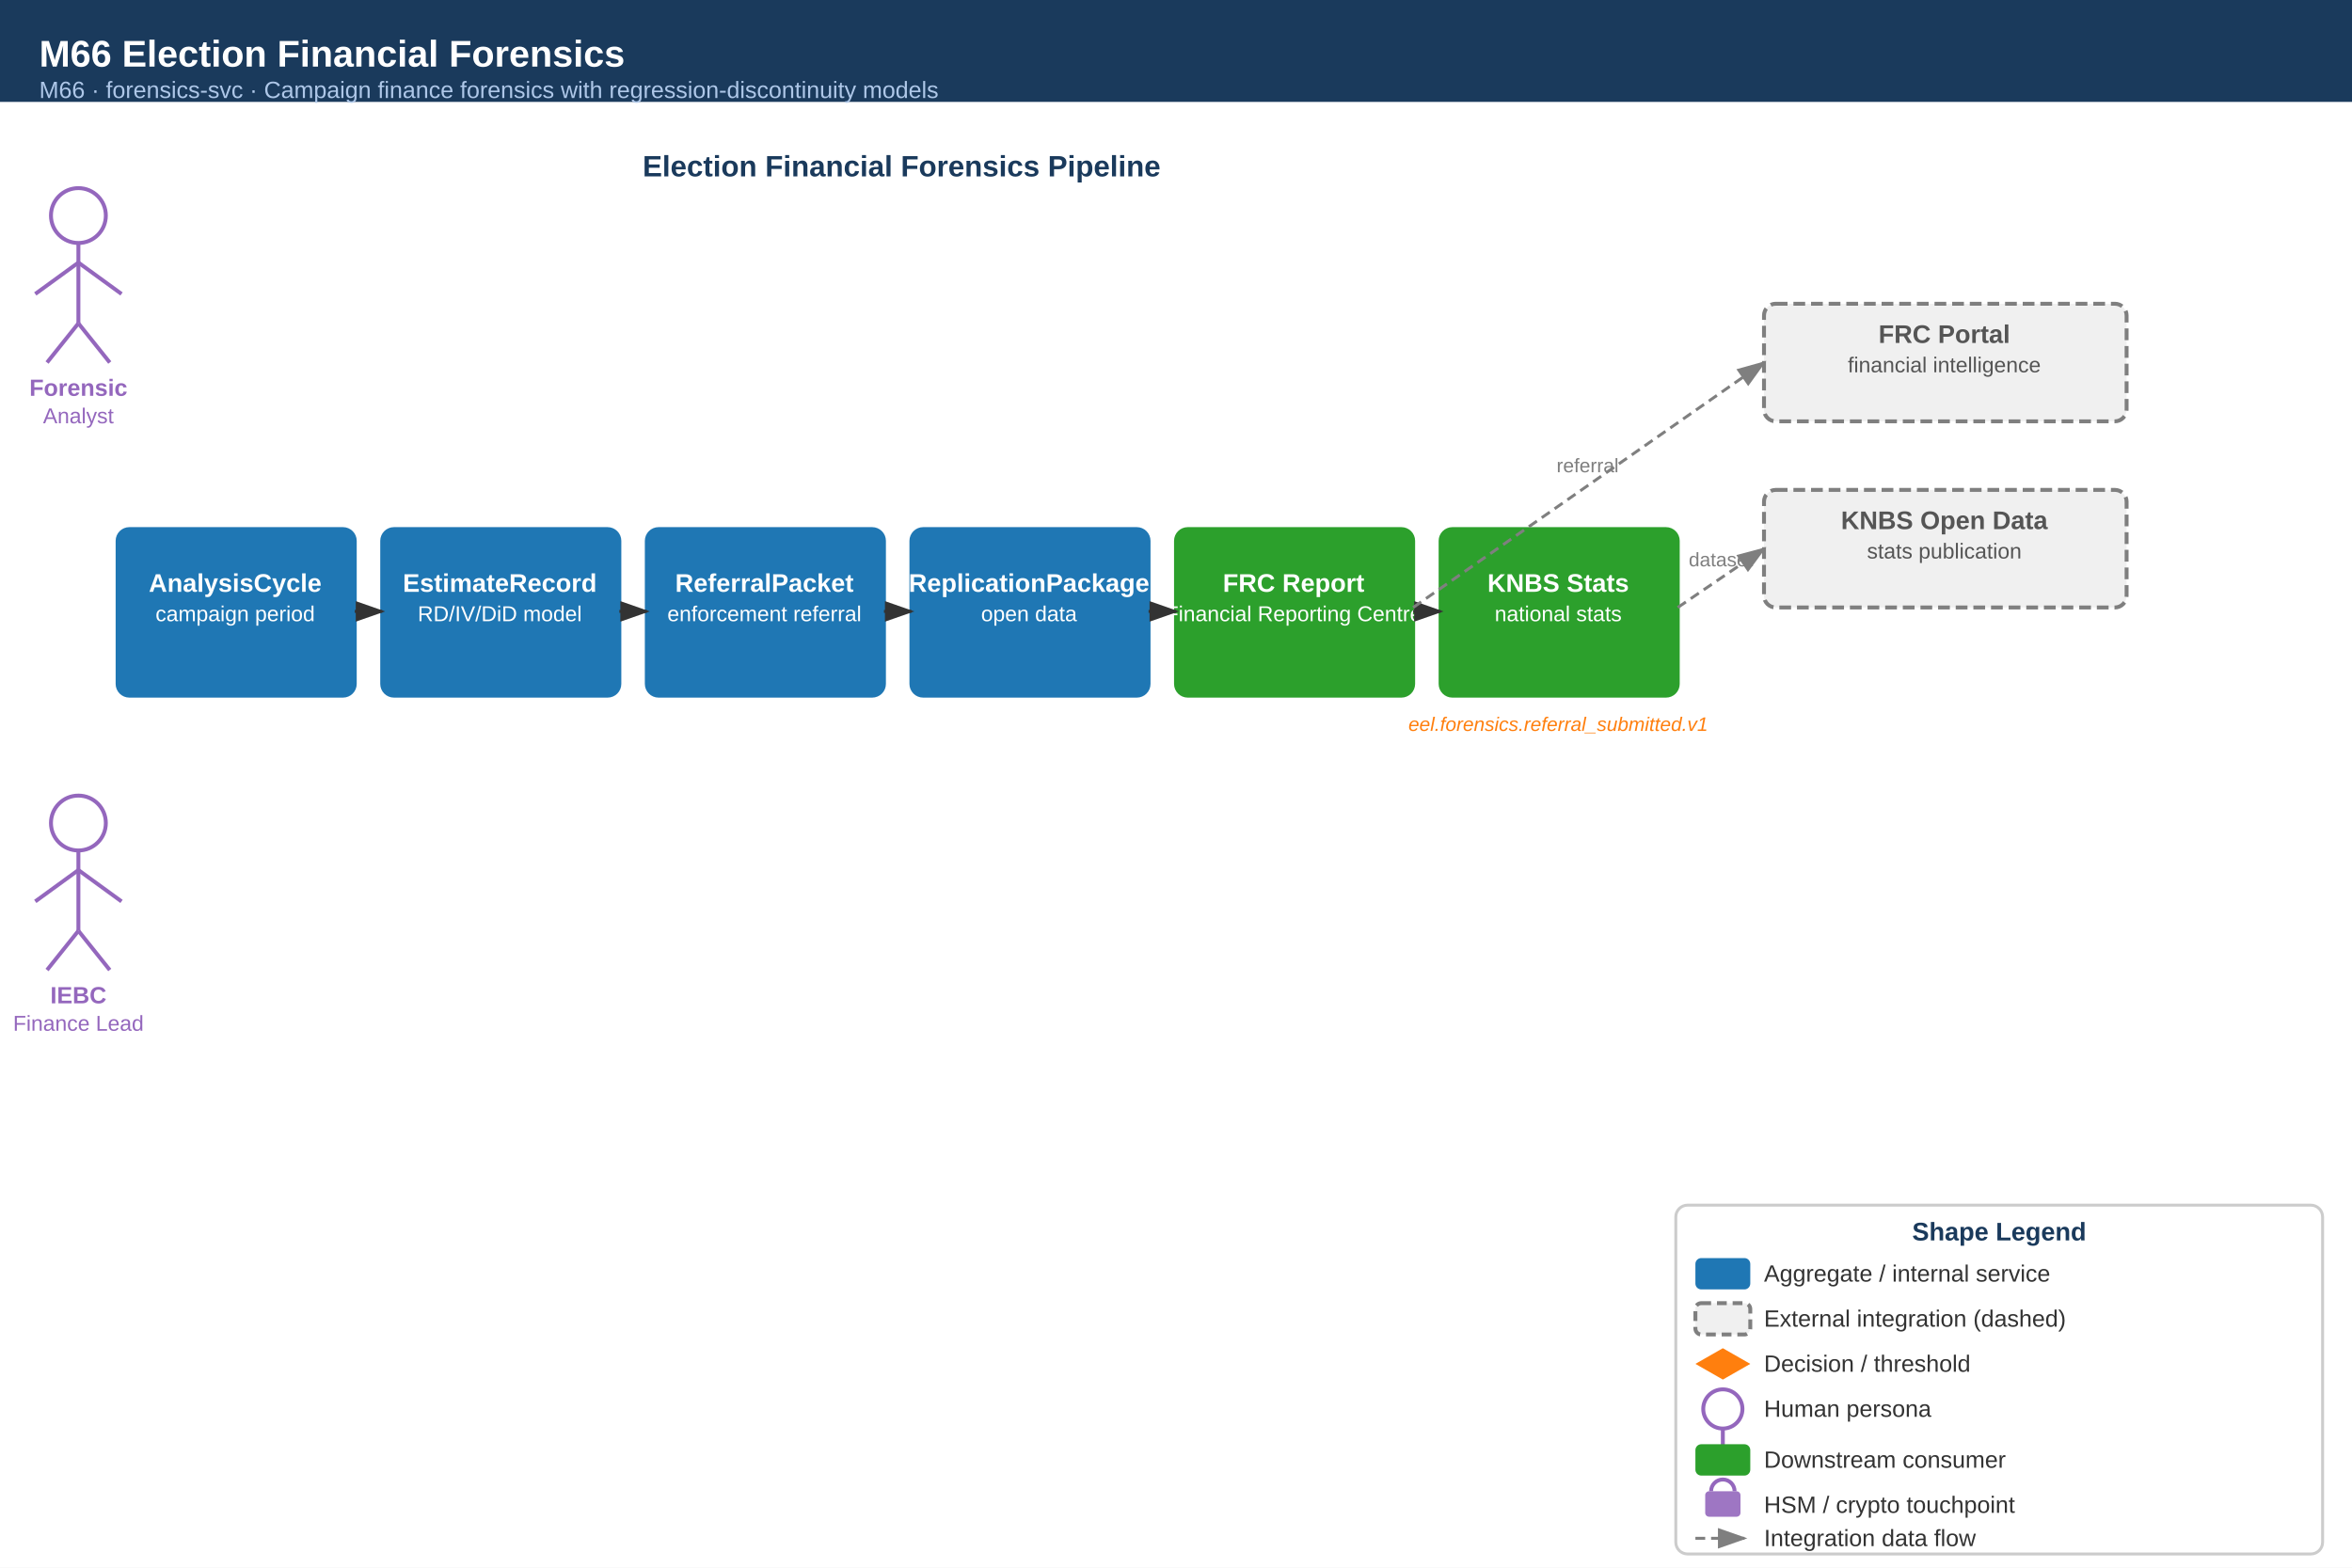
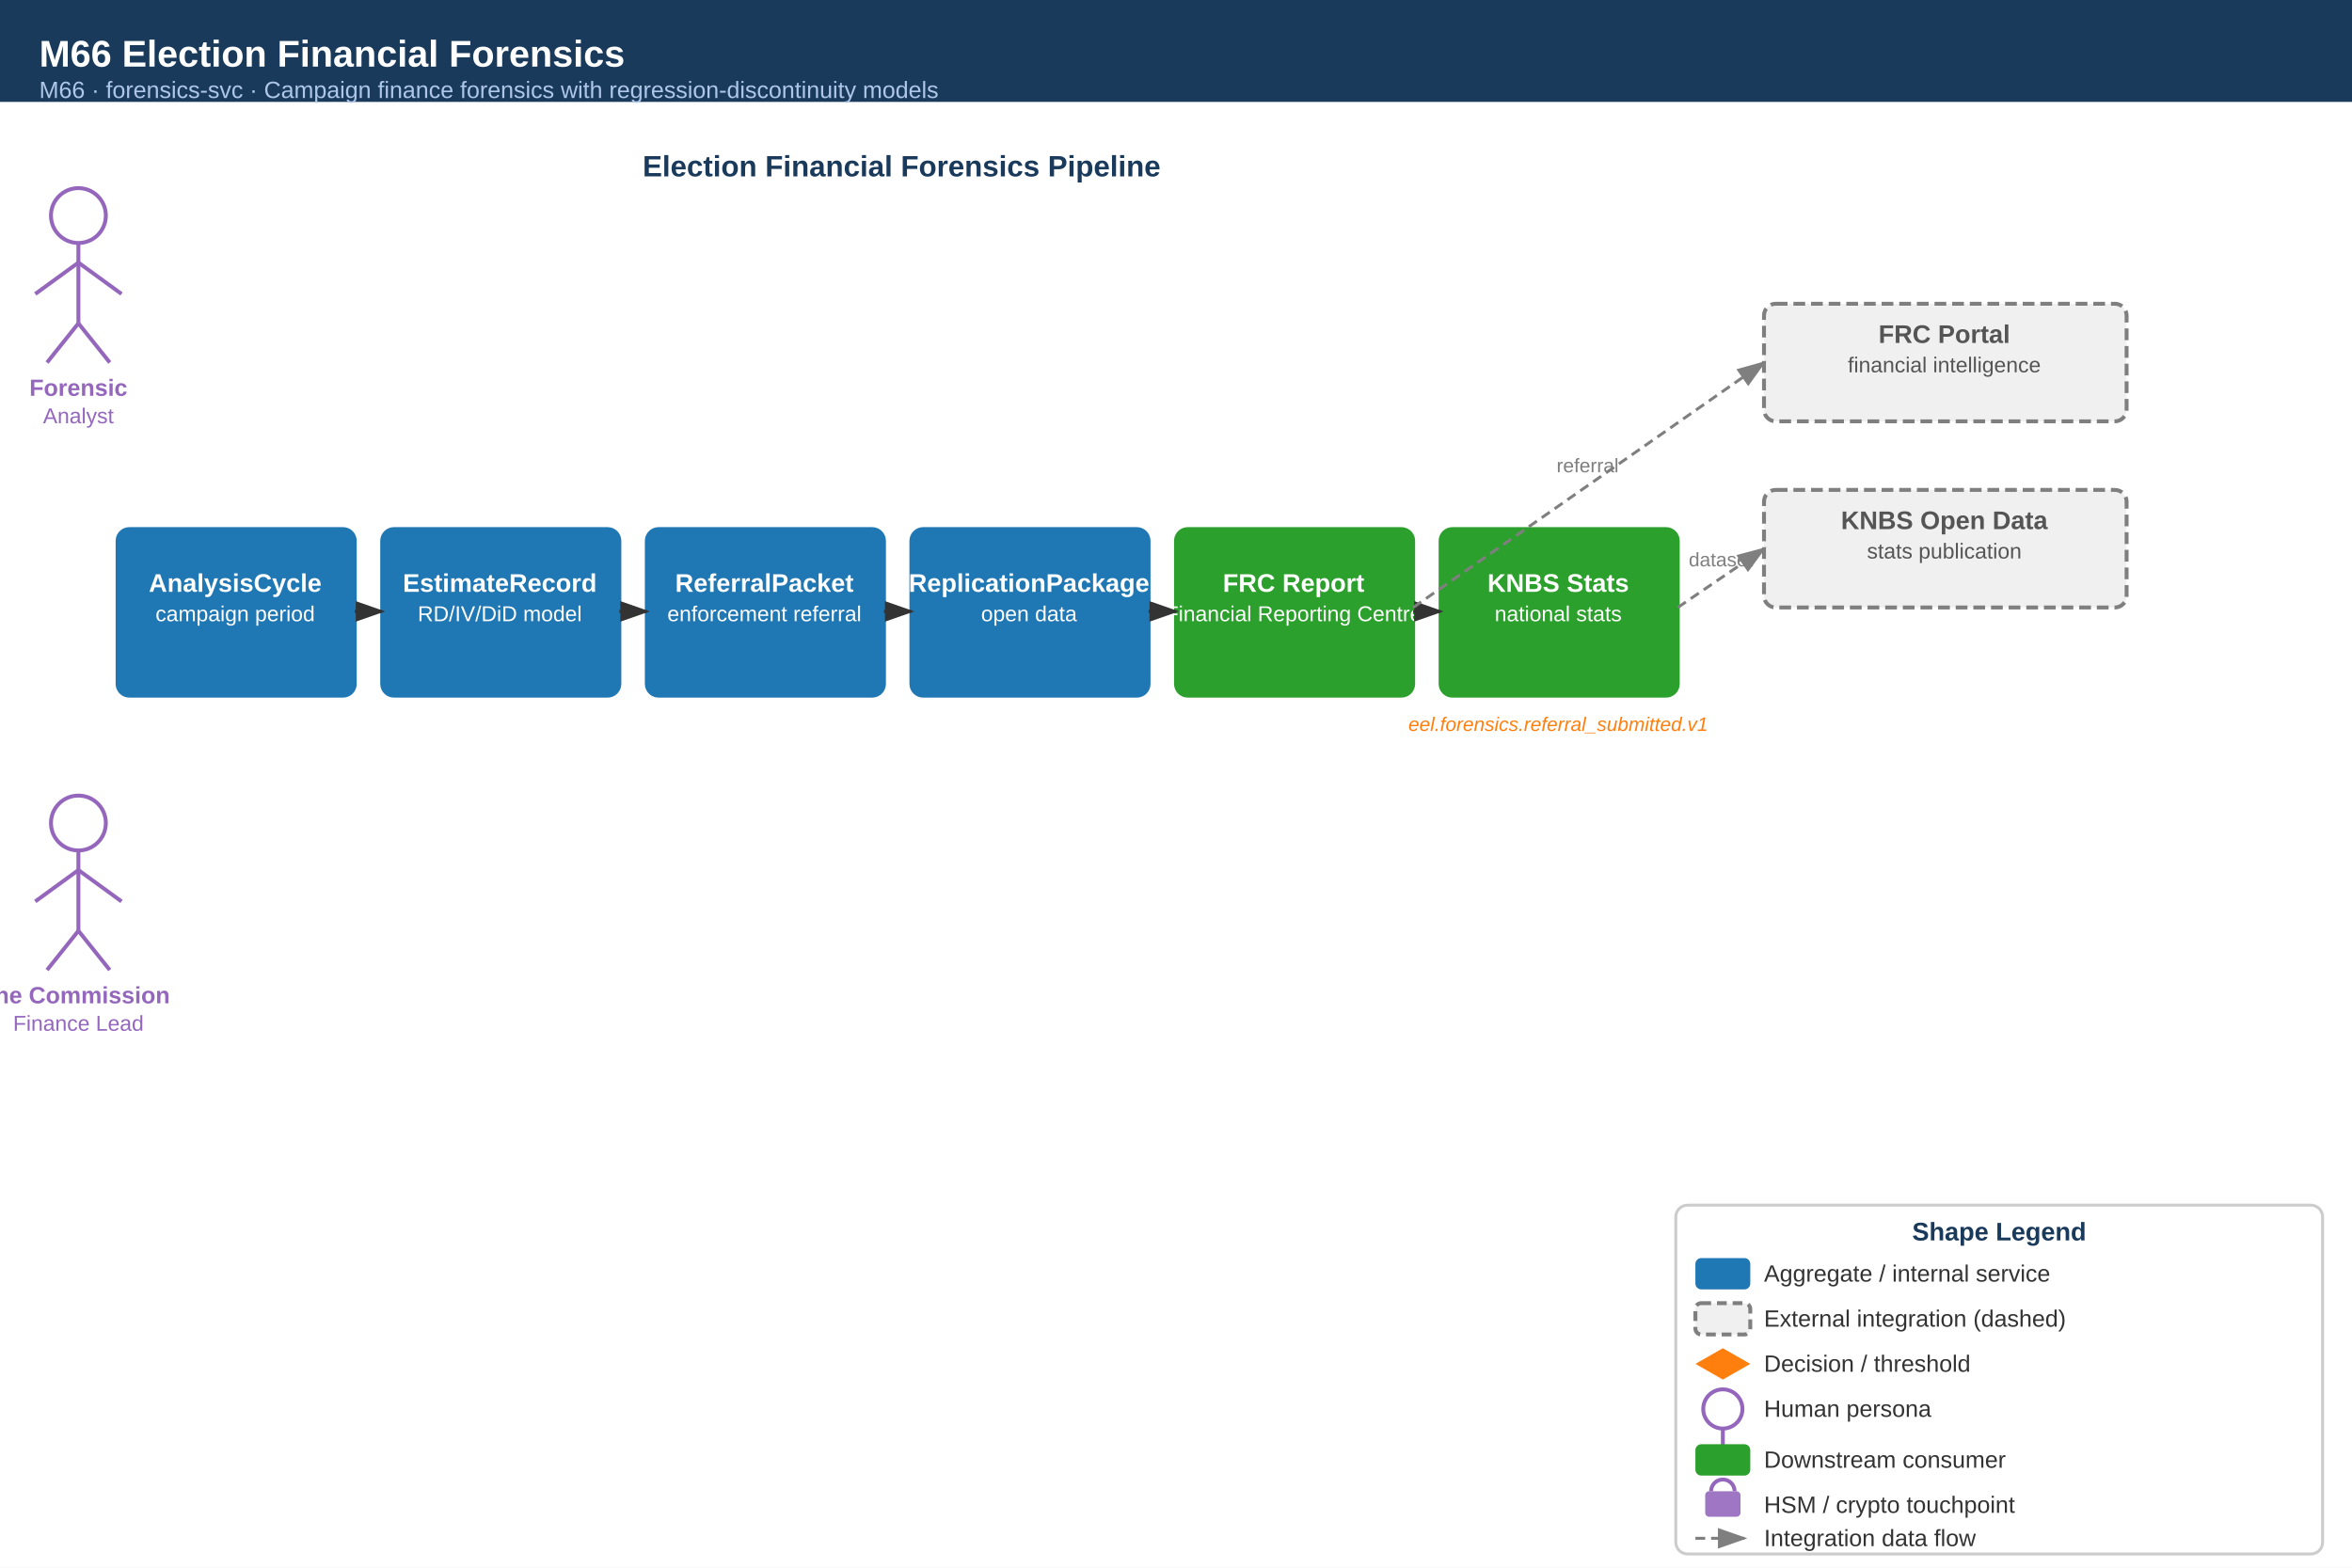
<svg xmlns="http://www.w3.org/2000/svg" viewBox="0 0 1200 800" font-family="Arial,Helvetica,sans-serif">
  <defs>
    <marker id="arr" markerWidth="10" markerHeight="7" refX="9" refY="3.5" orient="auto">
      <polygon points="0 0, 10 3.5, 0 7" fill="#333" />
    </marker>
    <marker id="arr-g" markerWidth="10" markerHeight="7" refX="9" refY="3.5" orient="auto">
      <polygon points="0 0, 10 3.5, 0 7" fill="#2ca02c" />
    </marker>
    <marker id="arr-gr" markerWidth="10" markerHeight="7" refX="9" refY="3.5" orient="auto">
      <polygon points="0 0, 10 3.5, 0 7" fill="#7f7f7f" />
    </marker>
    <marker id="arr-o" markerWidth="10" markerHeight="7" refX="9" refY="3.5" orient="auto">
      <polygon points="0 0, 10 3.5, 0 7" fill="#ff7f0e" />
    </marker>
    <marker id="arr-p" markerWidth="10" markerHeight="7" refX="9" refY="3.5" orient="auto">
      <polygon points="0 0, 10 3.5, 0 7" fill="#9467bd" />
    </marker>
  </defs>
  <rect width="1200" height="800" fill="white" />
  <rect x="0" y="0" width="1200" height="52" fill="#1a3a5c" />
  <text x="20" y="34" font-size="19" font-weight="bold" fill="white">M66 Election Financial Forensics</text>
  <text x="20" y="50" font-size="12" fill="#aec7e8">M66 · forensics-svc · Campaign finance forensics with regression-discontinuity models</text>
  <text x="460" y="90" font-size="15" font-weight="bold" text-anchor="middle" fill="#1a3a5c">Election Financial Forensics Pipeline</text>
  <circle cx="40" cy="110" r="14" fill="none" stroke="#9467bd" stroke-width="2" />
  <line x1="40" y1="124" x2="40" y2="165" stroke="#9467bd" stroke-width="2" />
  <line x1="40" y1="134" x2="18" y2="150" stroke="#9467bd" stroke-width="2" />
  <line x1="40" y1="134" x2="62" y2="150" stroke="#9467bd" stroke-width="2" />
  <line x1="40" y1="165" x2="24" y2="185" stroke="#9467bd" stroke-width="2" />
  <line x1="40" y1="165" x2="56" y2="185" stroke="#9467bd" stroke-width="2" />
  <text x="40" y="202" font-size="12" text-anchor="middle" fill="#9467bd" font-weight="bold">Forensic</text>
  <text x="40" y="216" font-size="11" text-anchor="middle" fill="#9467bd">Analyst</text>
  <circle cx="40" cy="420" r="14" fill="none" stroke="#9467bd" stroke-width="2" />
  <line x1="40" y1="434" x2="40" y2="475" stroke="#9467bd" stroke-width="2" />
  <line x1="40" y1="444" x2="18" y2="460" stroke="#9467bd" stroke-width="2" />
  <line x1="40" y1="444" x2="62" y2="460" stroke="#9467bd" stroke-width="2" />
  <line x1="40" y1="475" x2="24" y2="495" stroke="#9467bd" stroke-width="2" />
  <line x1="40" y1="475" x2="56" y2="495" stroke="#9467bd" stroke-width="2" />
-   <text x="40" y="512" font-size="12" text-anchor="middle" fill="#9467bd" font-weight="bold">IEBC</text>
+   <text x="40" y="512" font-size="12" text-anchor="middle" fill="#9467bd" font-weight="bold">the Commission</text>
  <text x="40" y="526" font-size="11" text-anchor="middle" fill="#9467bd">Finance Lead</text>
  <rect x="60" y="270" width="121" height="85" rx="6" fill="#1f77b4" stroke="#1f77b4" stroke-width="2" />
  <text x="120" y="302" font-size="13" text-anchor="middle" fill="white" font-weight="bold">AnalysisCycle</text>
  <text x="120" y="317" font-size="11" text-anchor="middle" fill="white">campaign period</text>
  <rect x="195" y="270" width="121" height="85" rx="6" fill="#1f77b4" stroke="#1f77b4" stroke-width="2" />
  <text x="255" y="302" font-size="13" text-anchor="middle" fill="white" font-weight="bold">EstimateRecord</text>
  <text x="255" y="317" font-size="11" text-anchor="middle" fill="white">RD/IV/DiD model</text>
  <rect x="330" y="270" width="121" height="85" rx="6" fill="#1f77b4" stroke="#1f77b4" stroke-width="2" />
  <text x="390" y="302" font-size="13" text-anchor="middle" fill="white" font-weight="bold">ReferralPacket</text>
  <text x="390" y="317" font-size="11" text-anchor="middle" fill="white">enforcement referral</text>
  <rect x="465" y="270" width="121" height="85" rx="6" fill="#1f77b4" stroke="#1f77b4" stroke-width="2" />
  <text x="525" y="302" font-size="13" text-anchor="middle" fill="white" font-weight="bold">ReplicationPackage</text>
  <text x="525" y="317" font-size="11" text-anchor="middle" fill="white">open data</text>
  <rect x="600" y="270" width="121" height="85" rx="6" fill="#2ca02c" stroke="#2ca02c" stroke-width="2" />
  <text x="660" y="302" font-size="13" text-anchor="middle" fill="white" font-weight="bold">FRC Report</text>
  <text x="660" y="317" font-size="11" text-anchor="middle" fill="white">Financial Reporting Centre</text>
  <rect x="735" y="270" width="121" height="85" rx="6" fill="#2ca02c" stroke="#2ca02c" stroke-width="2" />
  <text x="795" y="302" font-size="13" text-anchor="middle" fill="white" font-weight="bold">KNBS Stats</text>
  <text x="795" y="317" font-size="11" text-anchor="middle" fill="white">national stats</text>
  <line x1="181" y1="312" x2="195" y2="312" stroke="#333" stroke-width="1.5" marker-end="url(#arr)" />
  <line x1="316" y1="312" x2="330" y2="312" stroke="#333" stroke-width="1.5" marker-end="url(#arr)" />
  <line x1="451" y1="312" x2="465" y2="312" stroke="#333" stroke-width="1.5" marker-end="url(#arr)" />
  <line x1="586" y1="312" x2="600" y2="312" stroke="#333" stroke-width="1.5" marker-end="url(#arr)" />
  <line x1="721" y1="312" x2="735" y2="312" stroke="#333" stroke-width="1.5" marker-end="url(#arr)" />
  <rect x="900" y="155" width="185" height="60" rx="6" fill="#f0f0f0" stroke="#7f7f7f" stroke-width="2" stroke-dasharray="6,3" />
  <text x="992" y="175" font-size="13" text-anchor="middle" fill="#555" font-weight="bold">FRC Portal</text>
  <text x="992" y="190" font-size="11" text-anchor="middle" fill="#555">financial intelligence</text>
  <line x1="721" y1="310" x2="900" y2="185" stroke="#7f7f7f" stroke-width="1.5" marker-end="url(#arr-gr)" stroke-dasharray="5,3" />
  <text x="810" y="241" font-size="10" text-anchor="middle" fill="#7f7f7f">referral</text>
  <rect x="900" y="250" width="185" height="60" rx="6" fill="#f0f0f0" stroke="#7f7f7f" stroke-width="2" stroke-dasharray="6,3" />
  <text x="992" y="270" font-size="13" text-anchor="middle" fill="#555" font-weight="bold">KNBS Open Data</text>
  <text x="992" y="285" font-size="11" text-anchor="middle" fill="#555">stats publication</text>
  <line x1="856" y1="310" x2="900" y2="280" stroke="#7f7f7f" stroke-width="1.5" marker-end="url(#arr-gr)" stroke-dasharray="5,3" />
  <text x="878" y="289" font-size="10" text-anchor="middle" fill="#7f7f7f">dataset</text>
  <text x="795" y="373" font-size="10" text-anchor="middle" fill="#ff7f0e" font-style="italic">eel.forensics.referral_submitted.v1</text>
  <rect x="855" y="615" width="330" height="178" rx="6" fill="white" stroke="#ccc" stroke-width="1.5" />
  <text x="1020" y="633" font-size="13" font-weight="bold" text-anchor="middle" fill="#1a3a5c">Shape Legend</text>
  <rect x="865" y="642" width="28" height="16" rx="3" fill="#1f77b4" />
  <text x="900" y="654" font-size="12" fill="#333">Aggregate / internal service</text>
  <rect x="865" y="665" width="28" height="16" rx="3" fill="#f0f0f0" stroke="#7f7f7f" stroke-dasharray="5,3" stroke-width="2" />
  <text x="900" y="677" font-size="12" fill="#333">External integration (dashed)</text>
  <polygon points="879,688 893,696 879,704 865,696" fill="#ff7f0e" />
  <text x="900" y="700" font-size="12" fill="#333">Decision / threshold</text>
  <circle cx="879" cy="719" r="10" fill="none" stroke="#9467bd" stroke-width="2" />
  <line x1="879" y1="729" x2="879" y2="739" stroke="#9467bd" stroke-width="2" />
  <text x="900" y="723" font-size="12" fill="#333">Human persona</text>
  <rect x="865" y="737" width="28" height="16" rx="3" fill="#2ca02c" />
  <text x="900" y="749" font-size="12" fill="#333">Downstream consumer</text>
  <rect x="870" y="761" width="18" height="13" rx="2" fill="#9467bd" opacity="0.9" />
  <path d="M 873 761 a 6 6 0 0 1 12 0" fill="none" stroke="#9467bd" stroke-width="2" />
  <text x="900" y="772" font-size="12" fill="#333">HSM / crypto touchpoint</text>
  <line x1="865" y1="785" x2="890" y2="785" stroke="#7f7f7f" stroke-width="1.5" marker-end="url(#arr-gr)" stroke-dasharray="5,3" />
  <text x="900" y="789" font-size="12" fill="#333">Integration data flow</text>
</svg>
